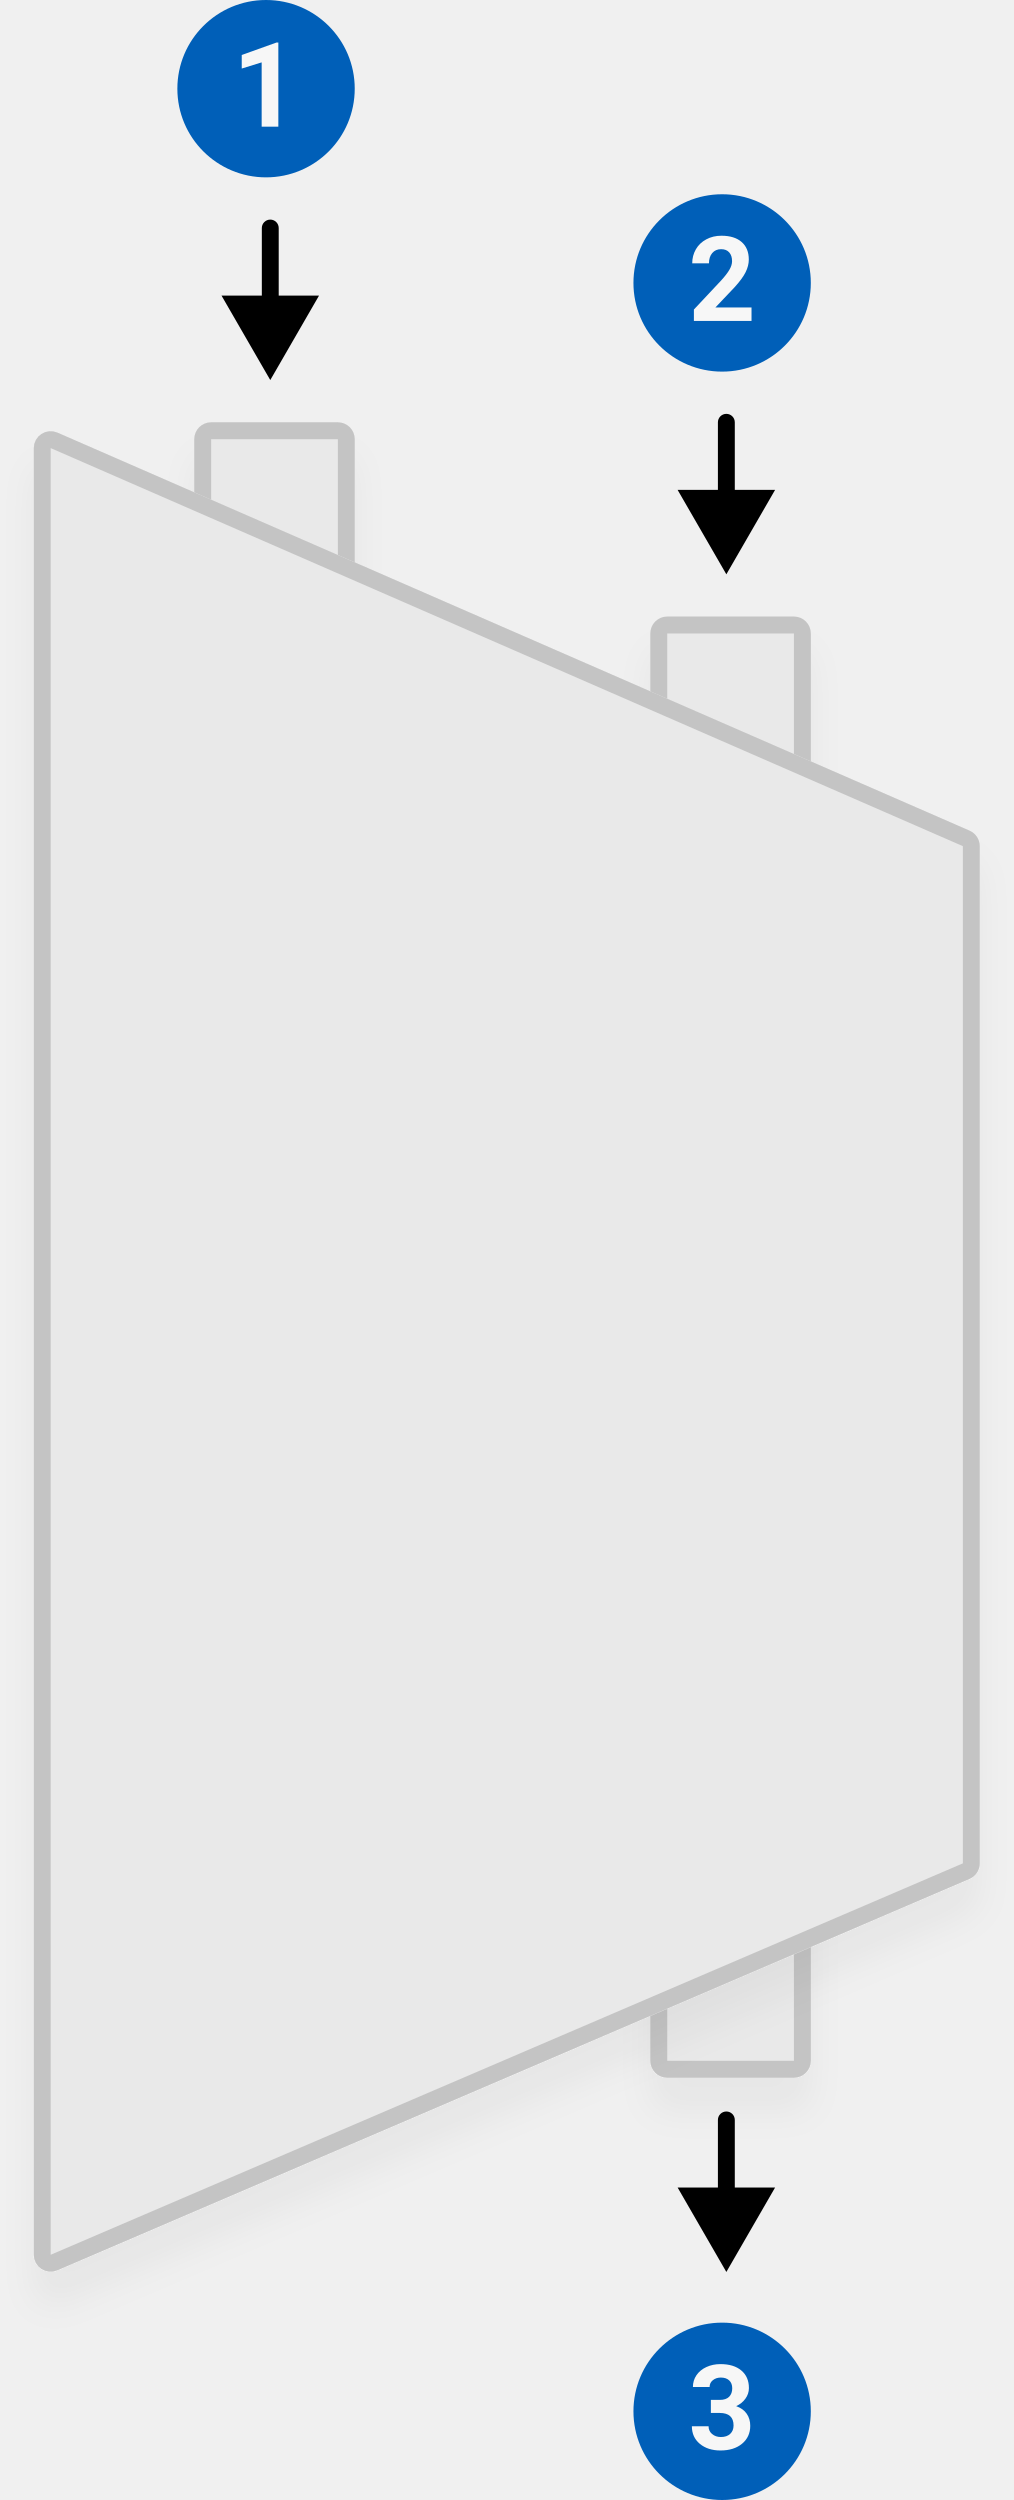
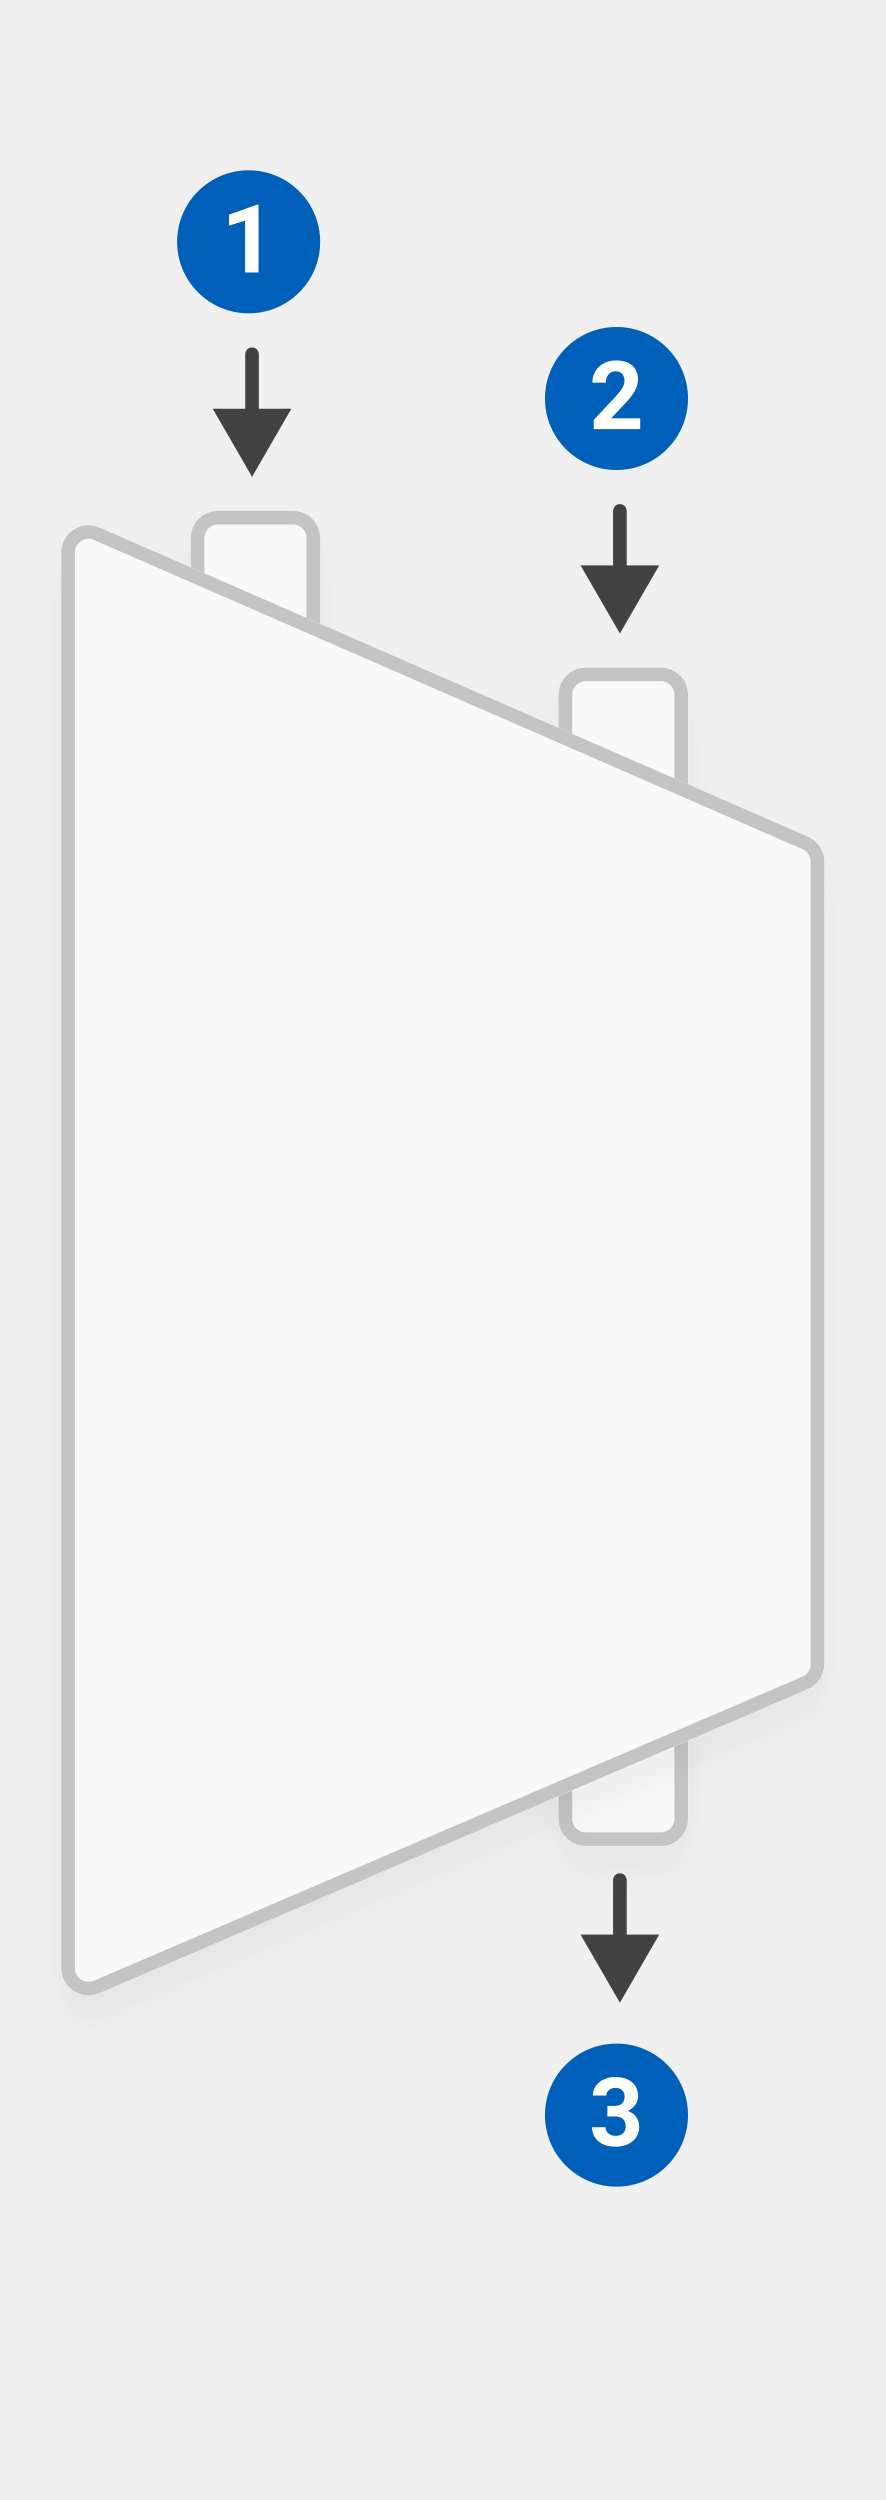
- <svg xmlns="http://www.w3.org/2000/svg" width="120" height="296" viewBox="0 0 120 296" fill="none">
+ <svg xmlns="http://www.w3.org/2000/svg" width="130" height="367" viewBox="0 0 130 367" fill="none">
  <g filter="url(#filter0_d)">
-     <rect width="19" height="192" rx="2" transform="matrix(-1 0 0 1 42 50)" fill="#E9E9E9" />
-     <rect x="-1" y="1" width="17" height="190" rx="1" transform="matrix(-1 0 0 1 40 50)" stroke="#C4C4C4" stroke-width="2" />
+     <rect width="19" height="192" rx="4" transform="matrix(-1 0 0 1 47 75)" fill="#F9F9F9" />
+     <rect x="-1" y="1" width="17" height="190" rx="3" transform="matrix(-1 0 0 1 45 75)" stroke="#C4C4C4" stroke-width="2" />
  </g>
  <g filter="url(#filter1_d)">
-     <rect width="19" height="173" rx="2" transform="matrix(-1 0 0 1 96 73)" fill="#E9E9E9" />
-     <rect x="-1" y="1" width="17" height="171" rx="1" transform="matrix(-1 0 0 1 94 73)" stroke="#C4C4C4" stroke-width="2" />
+     <rect width="19" height="173" rx="4" transform="matrix(-1 0 0 1 101 98)" fill="#F9F9F9" />
+     <rect x="-1" y="1" width="17" height="171" rx="3" transform="matrix(-1 0 0 1 99 98)" stroke="#C4C4C4" stroke-width="2" />
  </g>
  <g filter="url(#filter2_d)">
-     <path d="M116 164.51L116 220.624C116 221.423 115.523 222.146 114.789 222.462L6.789 268.803C5.469 269.37 4 268.402 4 266.965L4 53.055C4 51.613 5.479 50.645 6.8 51.222L114.8 98.35C115.529 98.669 116 99.388 116 100.184L116 164.51Z" fill="#E9E9E9" />
-     <path d="M115 164.51L115 220.624C115 221.024 114.762 221.385 114.394 221.543L6.394 267.884C5.734 268.168 5 267.684 5 266.965L5 53.055C5 52.334 5.739 51.85 6.4 52.138L114.4 99.267C114.764 99.426 115 99.786 115 100.184L115 164.51Z" stroke="#C4C4C4" stroke-width="2" />
+     <path d="M121 189.51L121 244.306C121 245.905 120.047 247.351 118.577 247.981L14.577 292.607C11.938 293.739 9 291.803 9 288.931L9 81.11C9 78.227 11.957 76.291 14.6 77.444L118.6 122.827C120.058 123.463 121 124.902 121 126.493L121 189.51Z" fill="#F9F9F9" />
+     <path d="M120 189.51L120 244.306C120 245.505 119.285 246.589 118.183 247.062L14.183 291.688C12.203 292.537 10 291.085 10 288.931L10 81.11C10 78.948 12.218 77.495 14.2 78.36L118.2 123.743C119.293 124.22 120 125.3 120 126.493L120 189.51Z" stroke="#C4C4C4" stroke-width="2" />
  </g>
-   <path d="M86 68L91.773 58H80.227L86 68ZM87 50C87 49.448 86.552 49 86 49C85.448 49 85 49.448 85 50H87ZM87 59V50H85V59H87Z" fill="black" />
-   <circle cx="85.5" cy="33.5" r="10.5" fill="#005FB8" />
-   <path d="M88.98 38H82.157V36.647L85.377 33.215C85.819 32.732 86.145 32.31 86.355 31.95C86.569 31.59 86.676 31.248 86.676 30.925C86.676 30.483 86.564 30.136 86.341 29.886C86.118 29.631 85.799 29.503 85.384 29.503C84.937 29.503 84.584 29.658 84.324 29.968C84.069 30.273 83.941 30.676 83.941 31.178H81.959C81.959 30.572 82.103 30.018 82.39 29.517C82.681 29.015 83.091 28.623 83.62 28.341C84.149 28.054 84.748 27.91 85.418 27.91C86.443 27.91 87.239 28.156 87.804 28.648C88.373 29.141 88.658 29.836 88.658 30.733C88.658 31.226 88.531 31.727 88.275 32.237C88.02 32.748 87.583 33.342 86.963 34.022L84.7 36.407H88.98V38Z" fill="#F7F7F7" />
-   <path d="M32 45L37.773 35H26.227L32 45ZM33 27C33 26.448 32.552 26 32 26C31.448 26 31 26.448 31 27H33ZM33 36V27H31V36H33Z" fill="black" />
-   <circle cx="31.5" cy="10.5" r="10.5" fill="#005FB8" />
-   <path d="M32.956 15H30.98V7.385L28.622 8.116V6.51L32.744 5.033H32.956V15Z" fill="#F7F7F7" />
-   <path d="M86 269L91.773 259H80.227L86 269ZM87 251C87 250.448 86.552 250 86 250C85.448 250 85 250.448 85 251H87ZM87 260V251H85V260H87Z" fill="black" />
-   <circle r="10.5" transform="matrix(1 0 0 -1 85.5 285.5)" fill="#005FB8" />
-   <path d="M84.167 284.148H85.22C85.721 284.148 86.092 284.023 86.334 283.772C86.576 283.522 86.696 283.189 86.696 282.774C86.696 282.373 86.576 282.061 86.334 281.838C86.097 281.615 85.769 281.503 85.35 281.503C84.971 281.503 84.655 281.608 84.399 281.817C84.144 282.022 84.017 282.291 84.017 282.624H82.041C82.041 282.104 82.18 281.64 82.458 281.229C82.741 280.815 83.132 280.491 83.634 280.259C84.14 280.026 84.696 279.91 85.302 279.91C86.355 279.91 87.179 280.163 87.776 280.669C88.373 281.17 88.672 281.863 88.672 282.747C88.672 283.203 88.533 283.622 88.255 284.005C87.977 284.388 87.612 284.682 87.161 284.887C87.722 285.087 88.139 285.388 88.412 285.789C88.69 286.19 88.829 286.664 88.829 287.211C88.829 288.095 88.505 288.804 87.858 289.337C87.216 289.87 86.364 290.137 85.302 290.137C84.308 290.137 83.495 289.875 82.861 289.351C82.232 288.826 81.918 288.134 81.918 287.272H83.894C83.894 287.646 84.033 287.951 84.311 288.188C84.593 288.425 84.939 288.544 85.35 288.544C85.819 288.544 86.186 288.421 86.45 288.175C86.719 287.924 86.853 287.594 86.853 287.184C86.853 286.19 86.307 285.693 85.213 285.693H84.167V284.148Z" fill="#F7F7F7" />
+   <path d="M91 93L96.773 83H85.227L91 93ZM92 75C92 74.448 91.552 74 91 74C90.448 74 90 74.448 90 75H92ZM92 84V75H90V84H92Z" fill="#424242" />
+   <circle cx="90.5" cy="58.5" r="10.5" fill="#005FB8" />
+   <path d="M93.98 63H87.157V61.647L90.377 58.215C90.819 57.732 91.145 57.31 91.355 56.95C91.569 56.59 91.676 56.248 91.676 55.925C91.676 55.483 91.564 55.136 91.341 54.886C91.118 54.63 90.799 54.503 90.384 54.503C89.937 54.503 89.584 54.658 89.324 54.968C89.069 55.273 88.941 55.676 88.941 56.178H86.959C86.959 55.572 87.103 55.018 87.39 54.517C87.681 54.015 88.091 53.623 88.62 53.341C89.149 53.054 89.748 52.91 90.418 52.91C91.443 52.91 92.239 53.156 92.804 53.648C93.373 54.141 93.658 54.836 93.658 55.733C93.658 56.226 93.531 56.727 93.275 57.237C93.02 57.748 92.583 58.342 91.963 59.022L89.7 61.407H93.98V63Z" fill="white" />
+   <path d="M37 70L42.773 60H31.227L37 70ZM38 52C38 51.448 37.552 51 37 51C36.448 51 36 51.448 36 52H38ZM38 61V52H36V61H38Z" fill="#424242" />
+   <circle cx="36.5" cy="35.5" r="10.5" fill="#005FB8" />
+   <path d="M37.956 40H35.98V32.385L33.622 33.116V31.51L37.744 30.033H37.956V40Z" fill="white" />
+   <path d="M91 294L96.773 284H85.227L91 294ZM92 276C92 275.448 91.552 275 91 275C90.448 275 90 275.448 90 276H92ZM92 285V276H90V285H92Z" fill="#424242" />
+   <circle r="10.5" transform="matrix(1 0 0 -1 90.5 310.5)" fill="#005FB8" />
+   <path d="M89.167 309.148H90.22C90.721 309.148 91.092 309.023 91.334 308.772C91.576 308.522 91.696 308.189 91.696 307.774C91.696 307.373 91.576 307.061 91.334 306.838C91.097 306.615 90.769 306.503 90.35 306.503C89.971 306.503 89.655 306.608 89.399 306.817C89.144 307.022 89.017 307.291 89.017 307.624H87.041C87.041 307.104 87.18 306.64 87.458 306.229C87.741 305.815 88.132 305.491 88.634 305.259C89.14 305.026 89.696 304.91 90.302 304.91C91.355 304.91 92.179 305.163 92.776 305.669C93.373 306.17 93.672 306.863 93.672 307.747C93.672 308.203 93.533 308.622 93.255 309.005C92.977 309.388 92.612 309.682 92.161 309.887C92.722 310.087 93.139 310.388 93.412 310.789C93.69 311.19 93.829 311.664 93.829 312.211C93.829 313.095 93.505 313.804 92.858 314.337C92.216 314.87 91.364 315.137 90.302 315.137C89.308 315.137 88.495 314.875 87.861 314.351C87.232 313.826 86.918 313.134 86.918 312.272H88.894C88.894 312.646 89.033 312.951 89.311 313.188C89.593 313.425 89.939 313.544 90.35 313.544C90.819 313.544 91.186 313.421 91.45 313.175C91.719 312.924 91.853 312.594 91.853 312.184C91.853 311.19 91.307 310.693 90.213 310.693H89.167V309.148Z" fill="white" />
+   <rect x="0.5" y="0.5" width="129" height="366" rx="3.5" stroke="#EDEDED" stroke-opacity="0.01" />
  <defs>
-     <filter id="filter0_d" x="19" y="50" width="27" height="200" filterUnits="userSpaceOnUse" color-interpolation-filters="sRGB">
+     <filter id="filter0_d" x="24" y="75" width="27" height="200" filterUnits="userSpaceOnUse" color-interpolation-filters="sRGB">
      <feFlood flood-opacity="0" result="BackgroundImageFix" />
      <feColorMatrix in="SourceAlpha" type="matrix" values="0 0 0 0 0 0 0 0 0 0 0 0 0 0 0 0 0 0 127 0" result="hardAlpha" />
      <feOffset dy="4" />
      <feGaussianBlur stdDeviation="2" />
      <feComposite in2="hardAlpha" operator="out" />
      <feColorMatrix type="matrix" values="0 0 0 0 0 0 0 0 0 0 0 0 0 0 0 0 0 0 0.04 0" />
      <feBlend mode="normal" in2="BackgroundImageFix" result="effect1_dropShadow" />
      <feBlend mode="normal" in="SourceGraphic" in2="effect1_dropShadow" result="shape" />
    </filter>
-     <filter id="filter1_d" x="73" y="73" width="27" height="181" filterUnits="userSpaceOnUse" color-interpolation-filters="sRGB">
+     <filter id="filter1_d" x="78" y="98" width="27" height="181" filterUnits="userSpaceOnUse" color-interpolation-filters="sRGB">
      <feFlood flood-opacity="0" result="BackgroundImageFix" />
      <feColorMatrix in="SourceAlpha" type="matrix" values="0 0 0 0 0 0 0 0 0 0 0 0 0 0 0 0 0 0 127 0" result="hardAlpha" />
      <feOffset dy="4" />
      <feGaussianBlur stdDeviation="2" />
      <feComposite in2="hardAlpha" operator="out" />
      <feColorMatrix type="matrix" values="0 0 0 0 0 0 0 0 0 0 0 0 0 0 0 0 0 0 0.04 0" />
      <feBlend mode="normal" in2="BackgroundImageFix" result="effect1_dropShadow" />
      <feBlend mode="normal" in="SourceGraphic" in2="effect1_dropShadow" result="shape" />
    </filter>
-     <filter id="filter2_d" x="0" y="51.053" width="120" height="225.915" filterUnits="userSpaceOnUse" color-interpolation-filters="sRGB">
+     <filter id="filter2_d" x="5" y="77.106" width="120" height="223.83" filterUnits="userSpaceOnUse" color-interpolation-filters="sRGB">
      <feFlood flood-opacity="0" result="BackgroundImageFix" />
      <feColorMatrix in="SourceAlpha" type="matrix" values="0 0 0 0 0 0 0 0 0 0 0 0 0 0 0 0 0 0 127 0" result="hardAlpha" />
      <feOffset dy="4" />
      <feGaussianBlur stdDeviation="2" />
      <feComposite in2="hardAlpha" operator="out" />
      <feColorMatrix type="matrix" values="0 0 0 0 0 0 0 0 0 0 0 0 0 0 0 0 0 0 0.04 0" />
      <feBlend mode="normal" in2="BackgroundImageFix" result="effect1_dropShadow" />
      <feBlend mode="normal" in="SourceGraphic" in2="effect1_dropShadow" result="shape" />
    </filter>
  </defs>
</svg>
